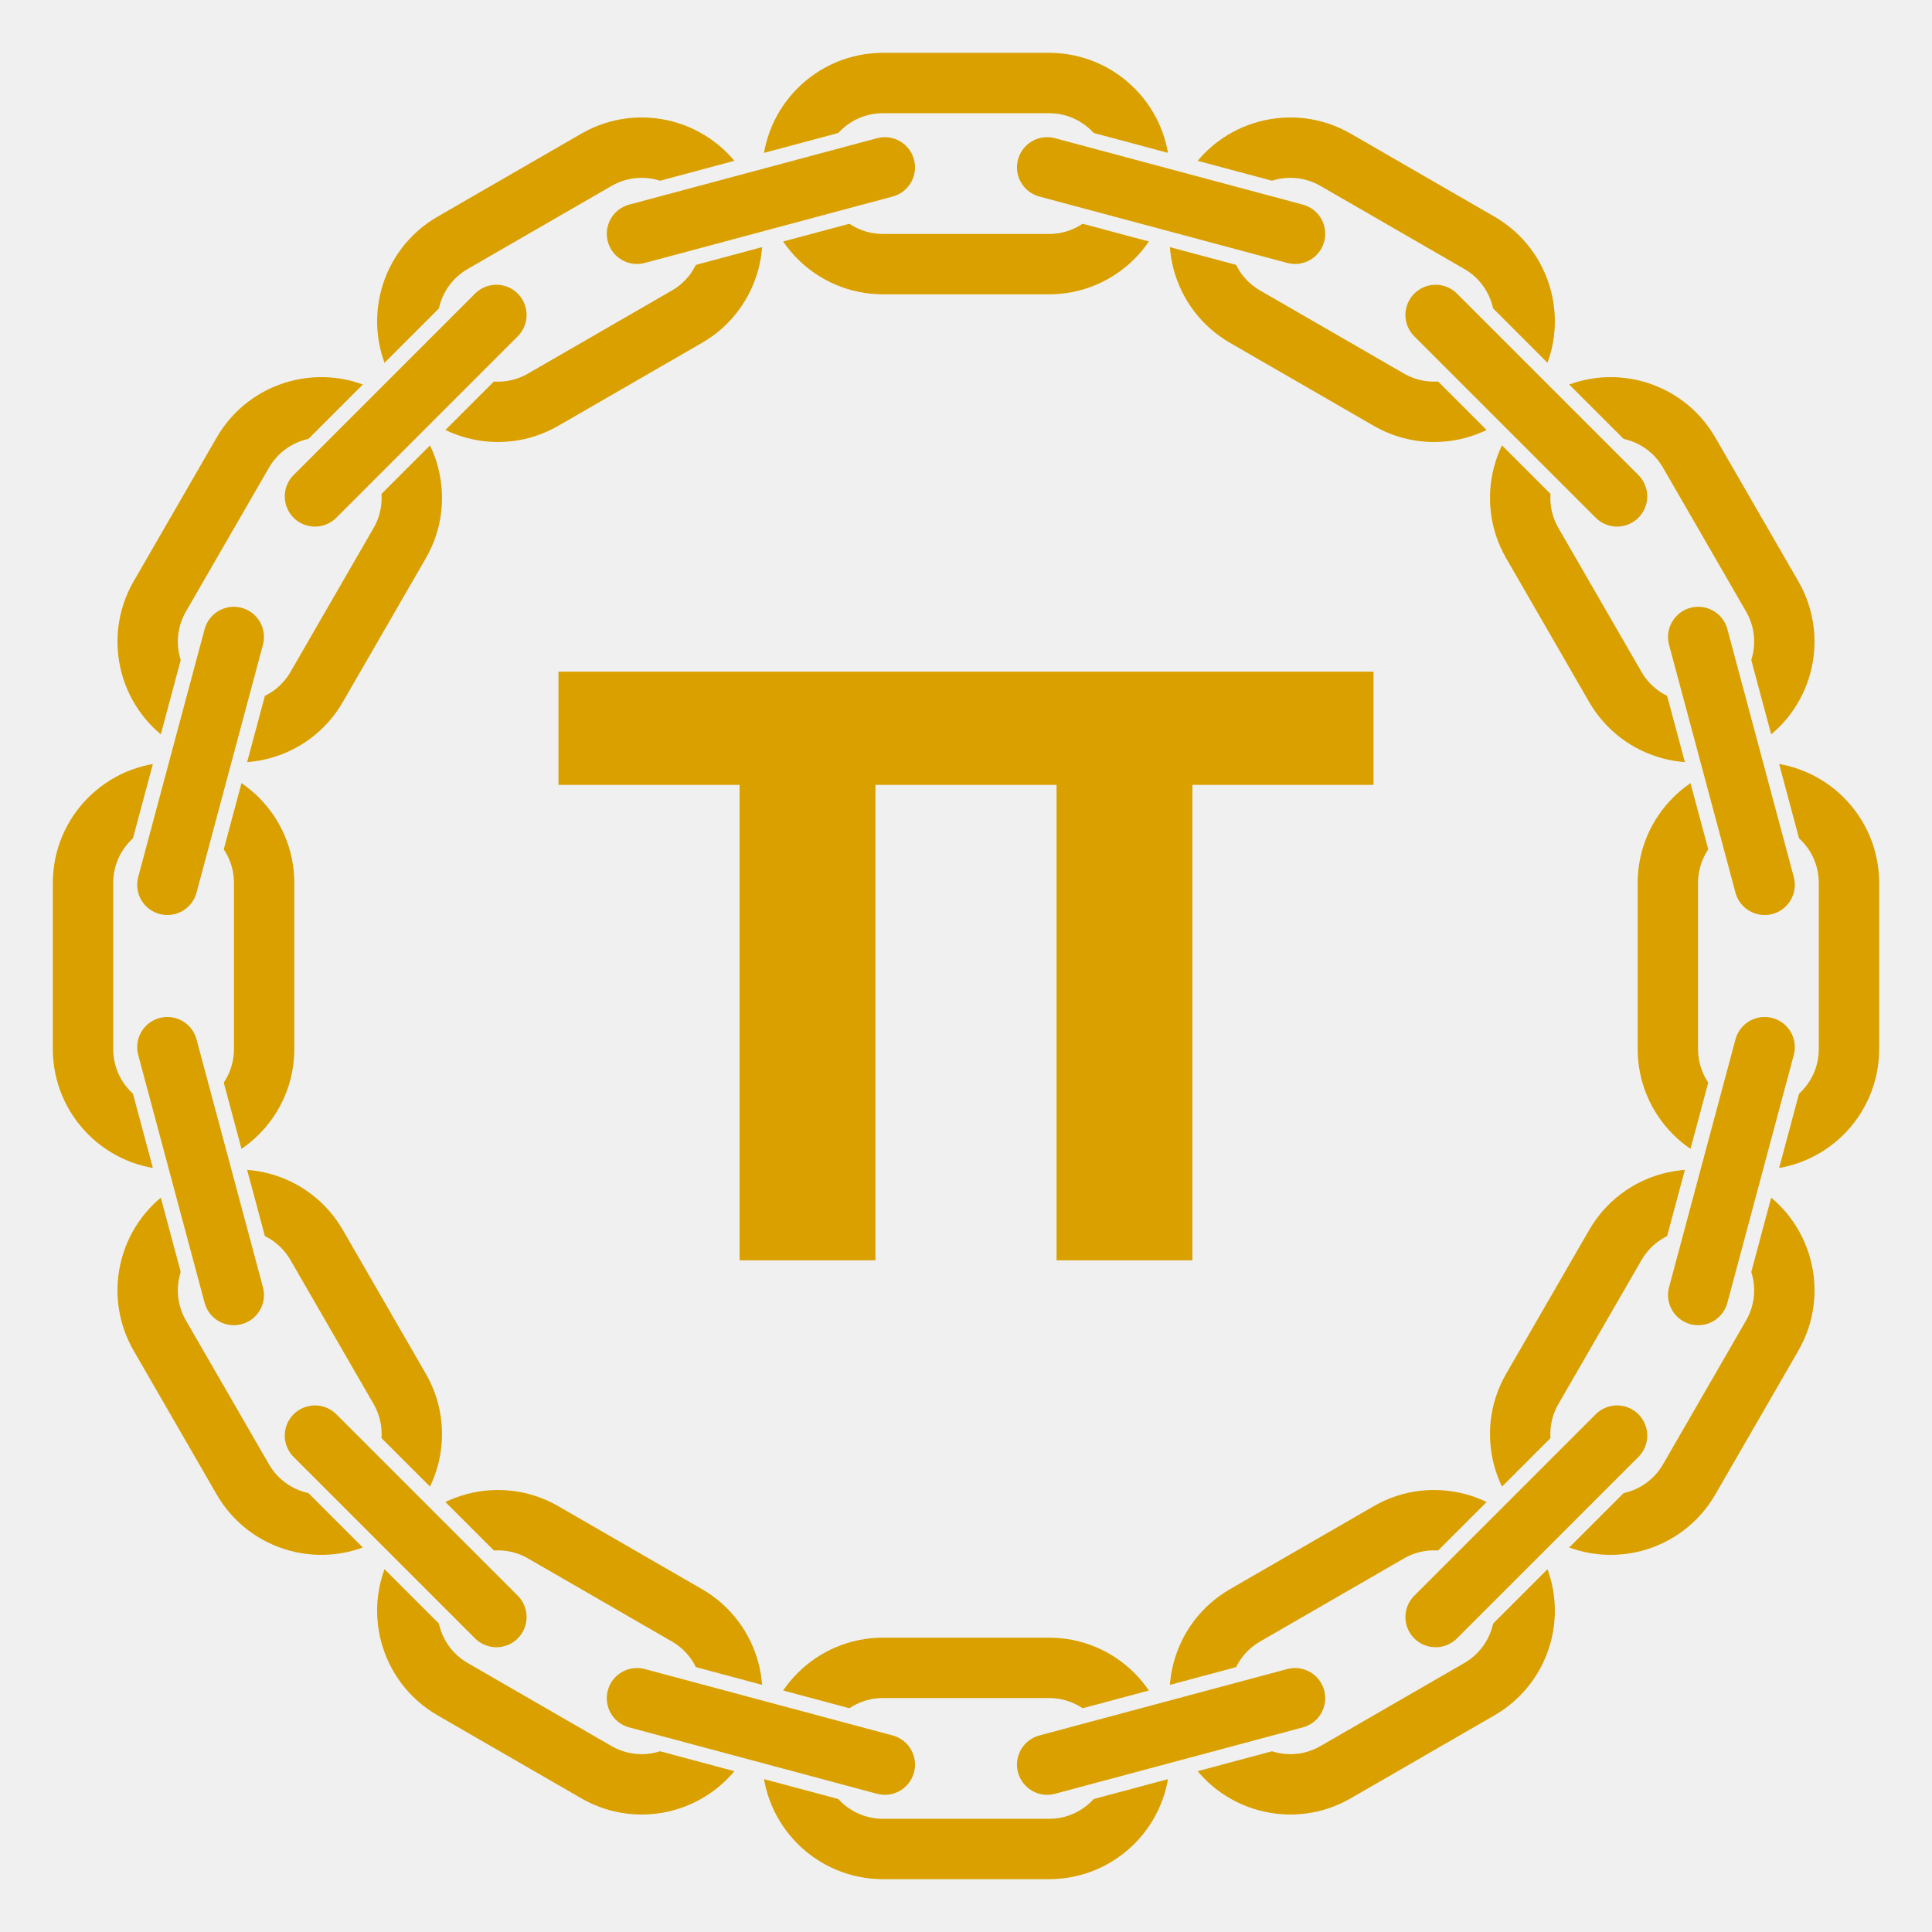
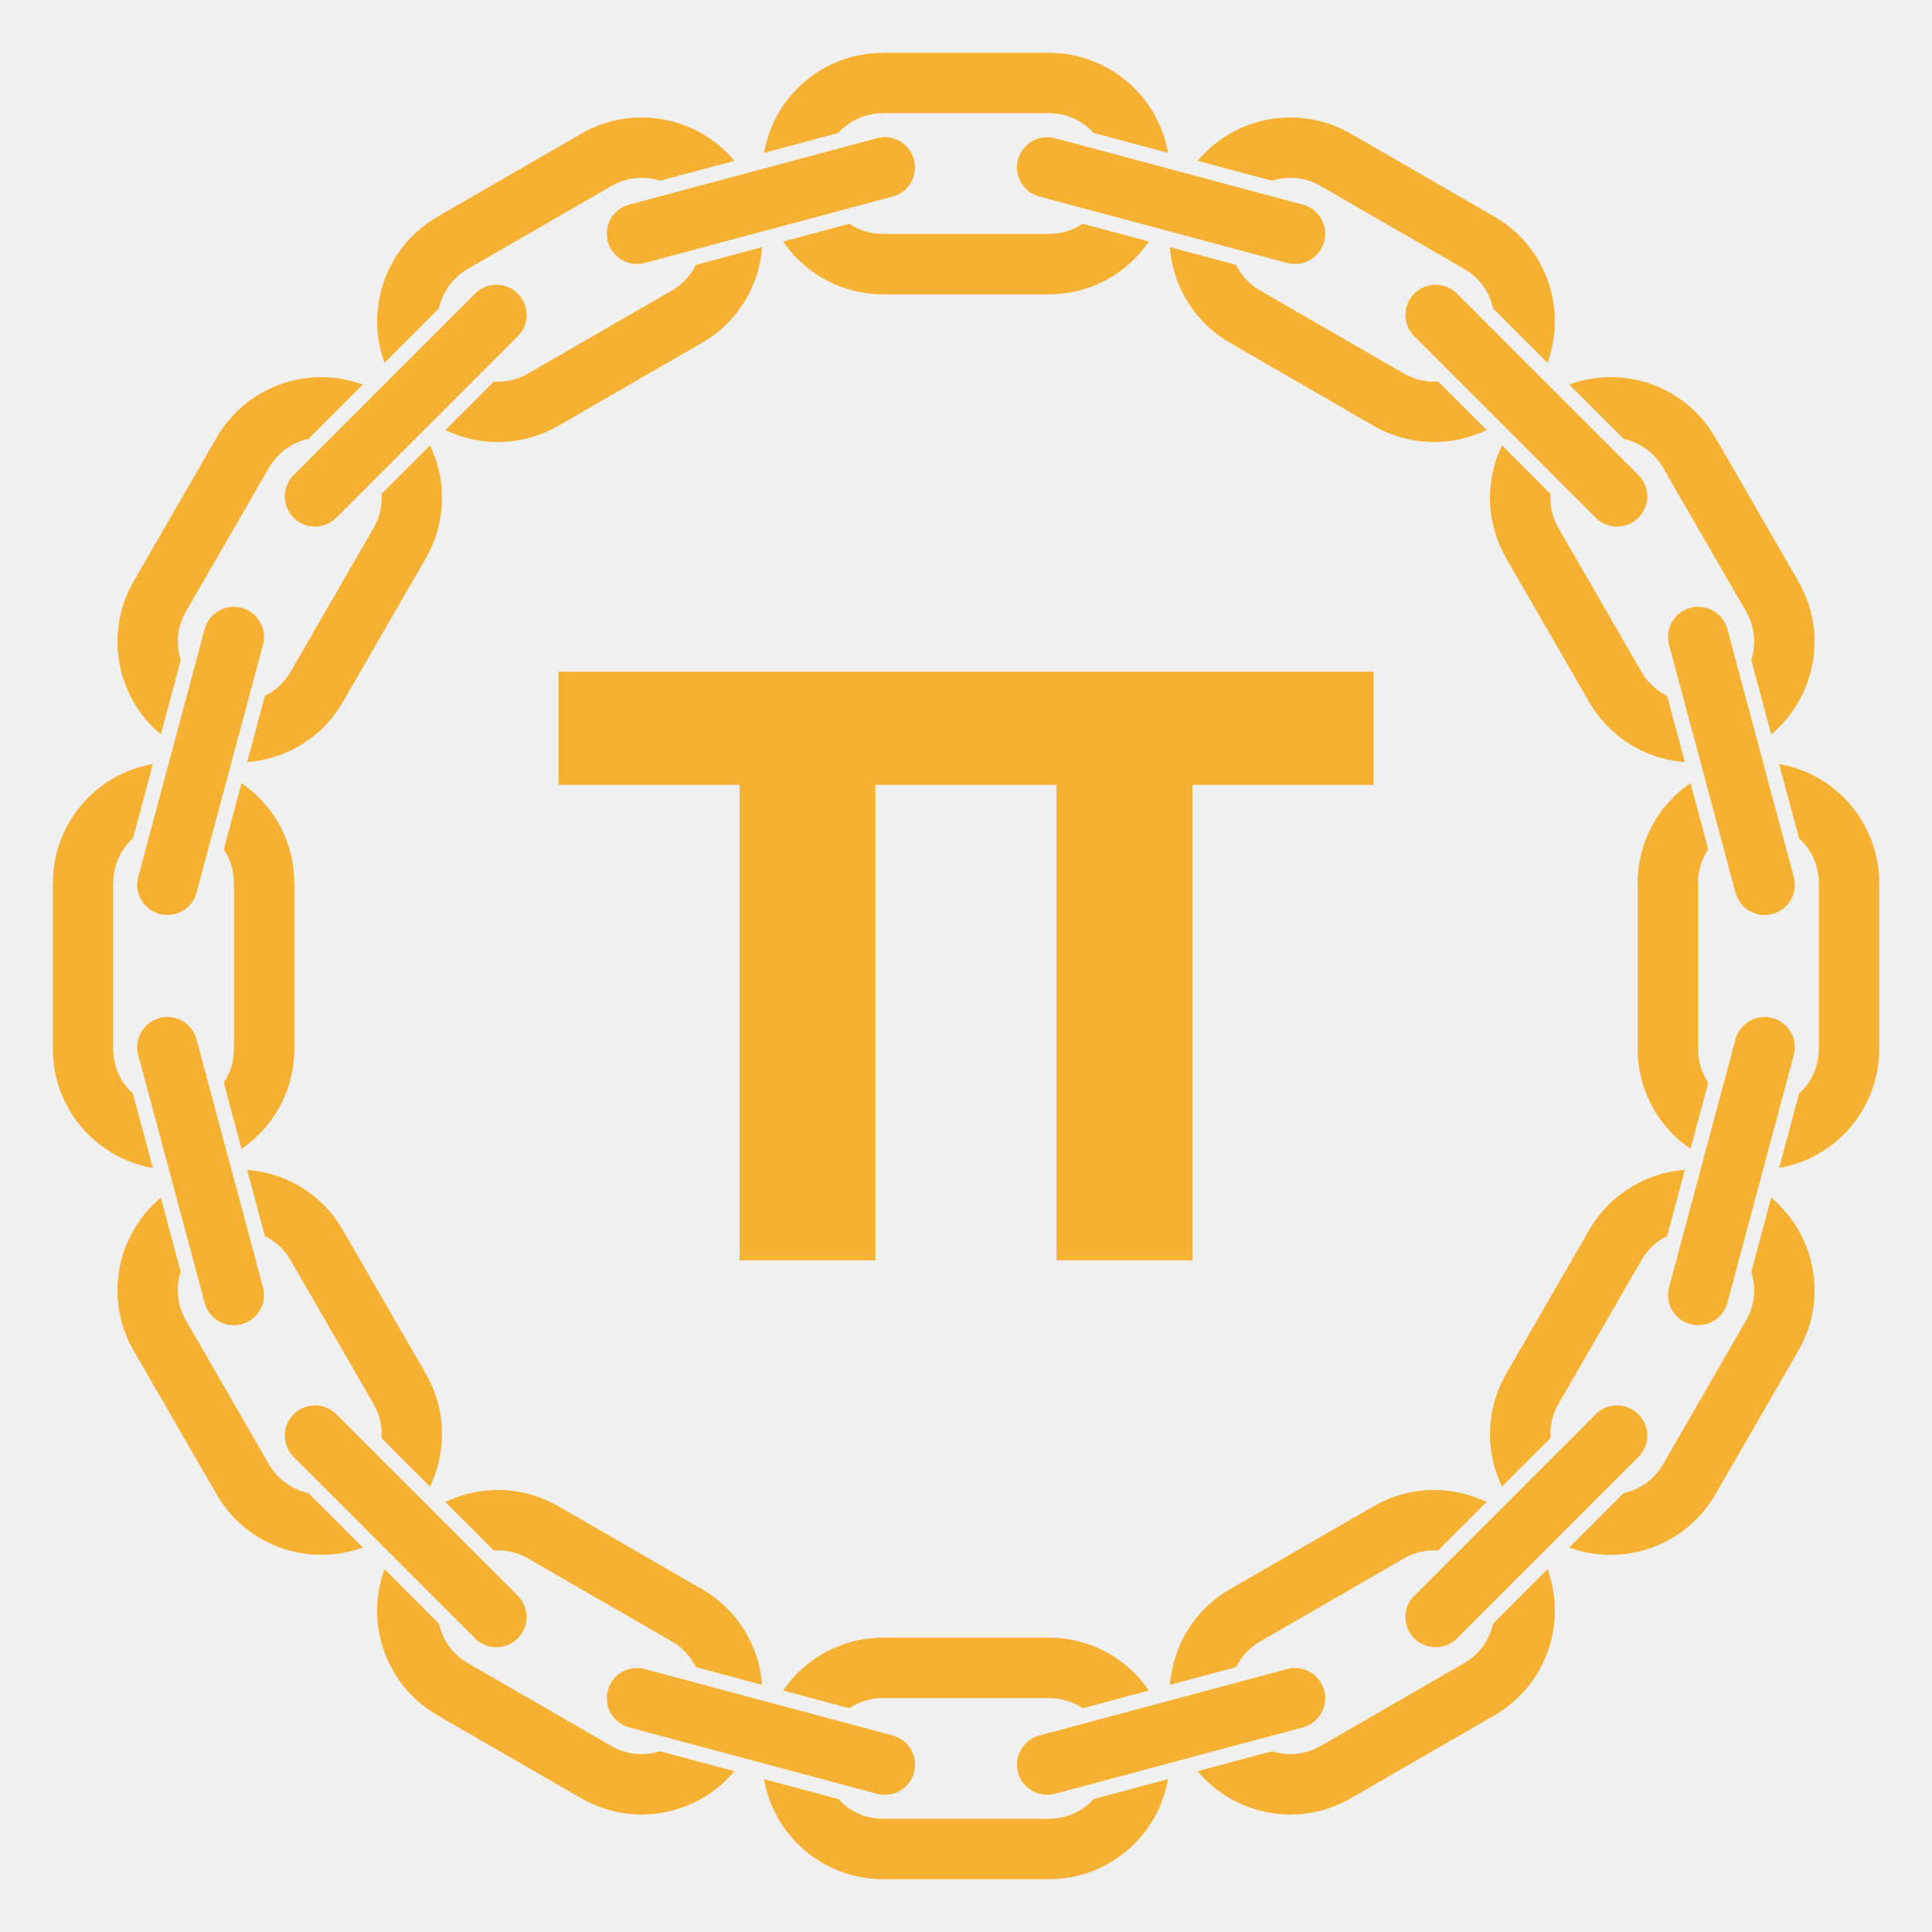
<svg xmlns="http://www.w3.org/2000/svg" viewBox="0 0 256 256" role="img" aria-labelledby="title">
  <defs>
    <rect id="link" x="105" y="11" width="46" height="24" rx="12" />
    <path id="join" d="M111 23h34" />
    <mask id="weave" maskUnits="userSpaceOnUse" x="0" y="0" width="256" height="256">
      <rect width="256" height="256" fill="white" />
      <g fill="none" stroke="black" stroke-width="12" stroke-linecap="round">
        <use href="#join" transform="rotate(15 128 128)" />
        <use href="#join" transform="rotate(45 128 128)" />
        <use href="#join" transform="rotate(75 128 128)" />
        <use href="#join" transform="rotate(105 128 128)" />
        <use href="#join" transform="rotate(135 128 128)" />
        <use href="#join" transform="rotate(165 128 128)" />
        <use href="#join" transform="rotate(195 128 128)" />
        <use href="#join" transform="rotate(225 128 128)" />
        <use href="#join" transform="rotate(255 128 128)" />
        <use href="#join" transform="rotate(285 128 128)" />
        <use href="#join" transform="rotate(315 128 128)" />
        <use href="#join" transform="rotate(345 128 128)" />
      </g>
    </mask>
  </defs>
-   <g fill="none" stroke="#D9A000" stroke-width="8" stroke-linecap="round">
+   <g fill="none" stroke="#F6B133" stroke-width="8" stroke-linecap="round">
    <g mask="url(#weave)">
      <use href="#link" transform="rotate(0 128 128)" />
      <use href="#link" transform="rotate(30 128 128)" />
      <use href="#link" transform="rotate(60 128 128)" />
      <use href="#link" transform="rotate(90 128 128)" />
      <use href="#link" transform="rotate(120 128 128)" />
      <use href="#link" transform="rotate(150 128 128)" />
      <use href="#link" transform="rotate(180 128 128)" />
      <use href="#link" transform="rotate(210 128 128)" />
      <use href="#link" transform="rotate(240 128 128)" />
      <use href="#link" transform="rotate(270 128 128)" />
      <use href="#link" transform="rotate(300 128 128)" />
      <use href="#link" transform="rotate(330 128 128)" />
    </g>
    <use href="#join" transform="rotate(15 128 128)" />
    <use href="#join" transform="rotate(45 128 128)" />
    <use href="#join" transform="rotate(75 128 128)" />
    <use href="#join" transform="rotate(105 128 128)" />
    <use href="#join" transform="rotate(135 128 128)" />
    <use href="#join" transform="rotate(165 128 128)" />
    <use href="#join" transform="rotate(195 128 128)" />
    <use href="#join" transform="rotate(225 128 128)" />
    <use href="#join" transform="rotate(255 128 128)" />
    <use href="#join" transform="rotate(285 128 128)" />
    <use href="#join" transform="rotate(315 128 128)" />
    <use href="#join" transform="rotate(345 128 128)" />
  </g>
-   <path fill="#D9A000" d="M74 89h108v15h-24v63h-18v-63h-24v63H98v-63H74Z" />
+   <path fill="#F6B133" d="M74 89h108v15h-24v63h-18v-63h-24v63H98v-63H74Z" />
</svg>
